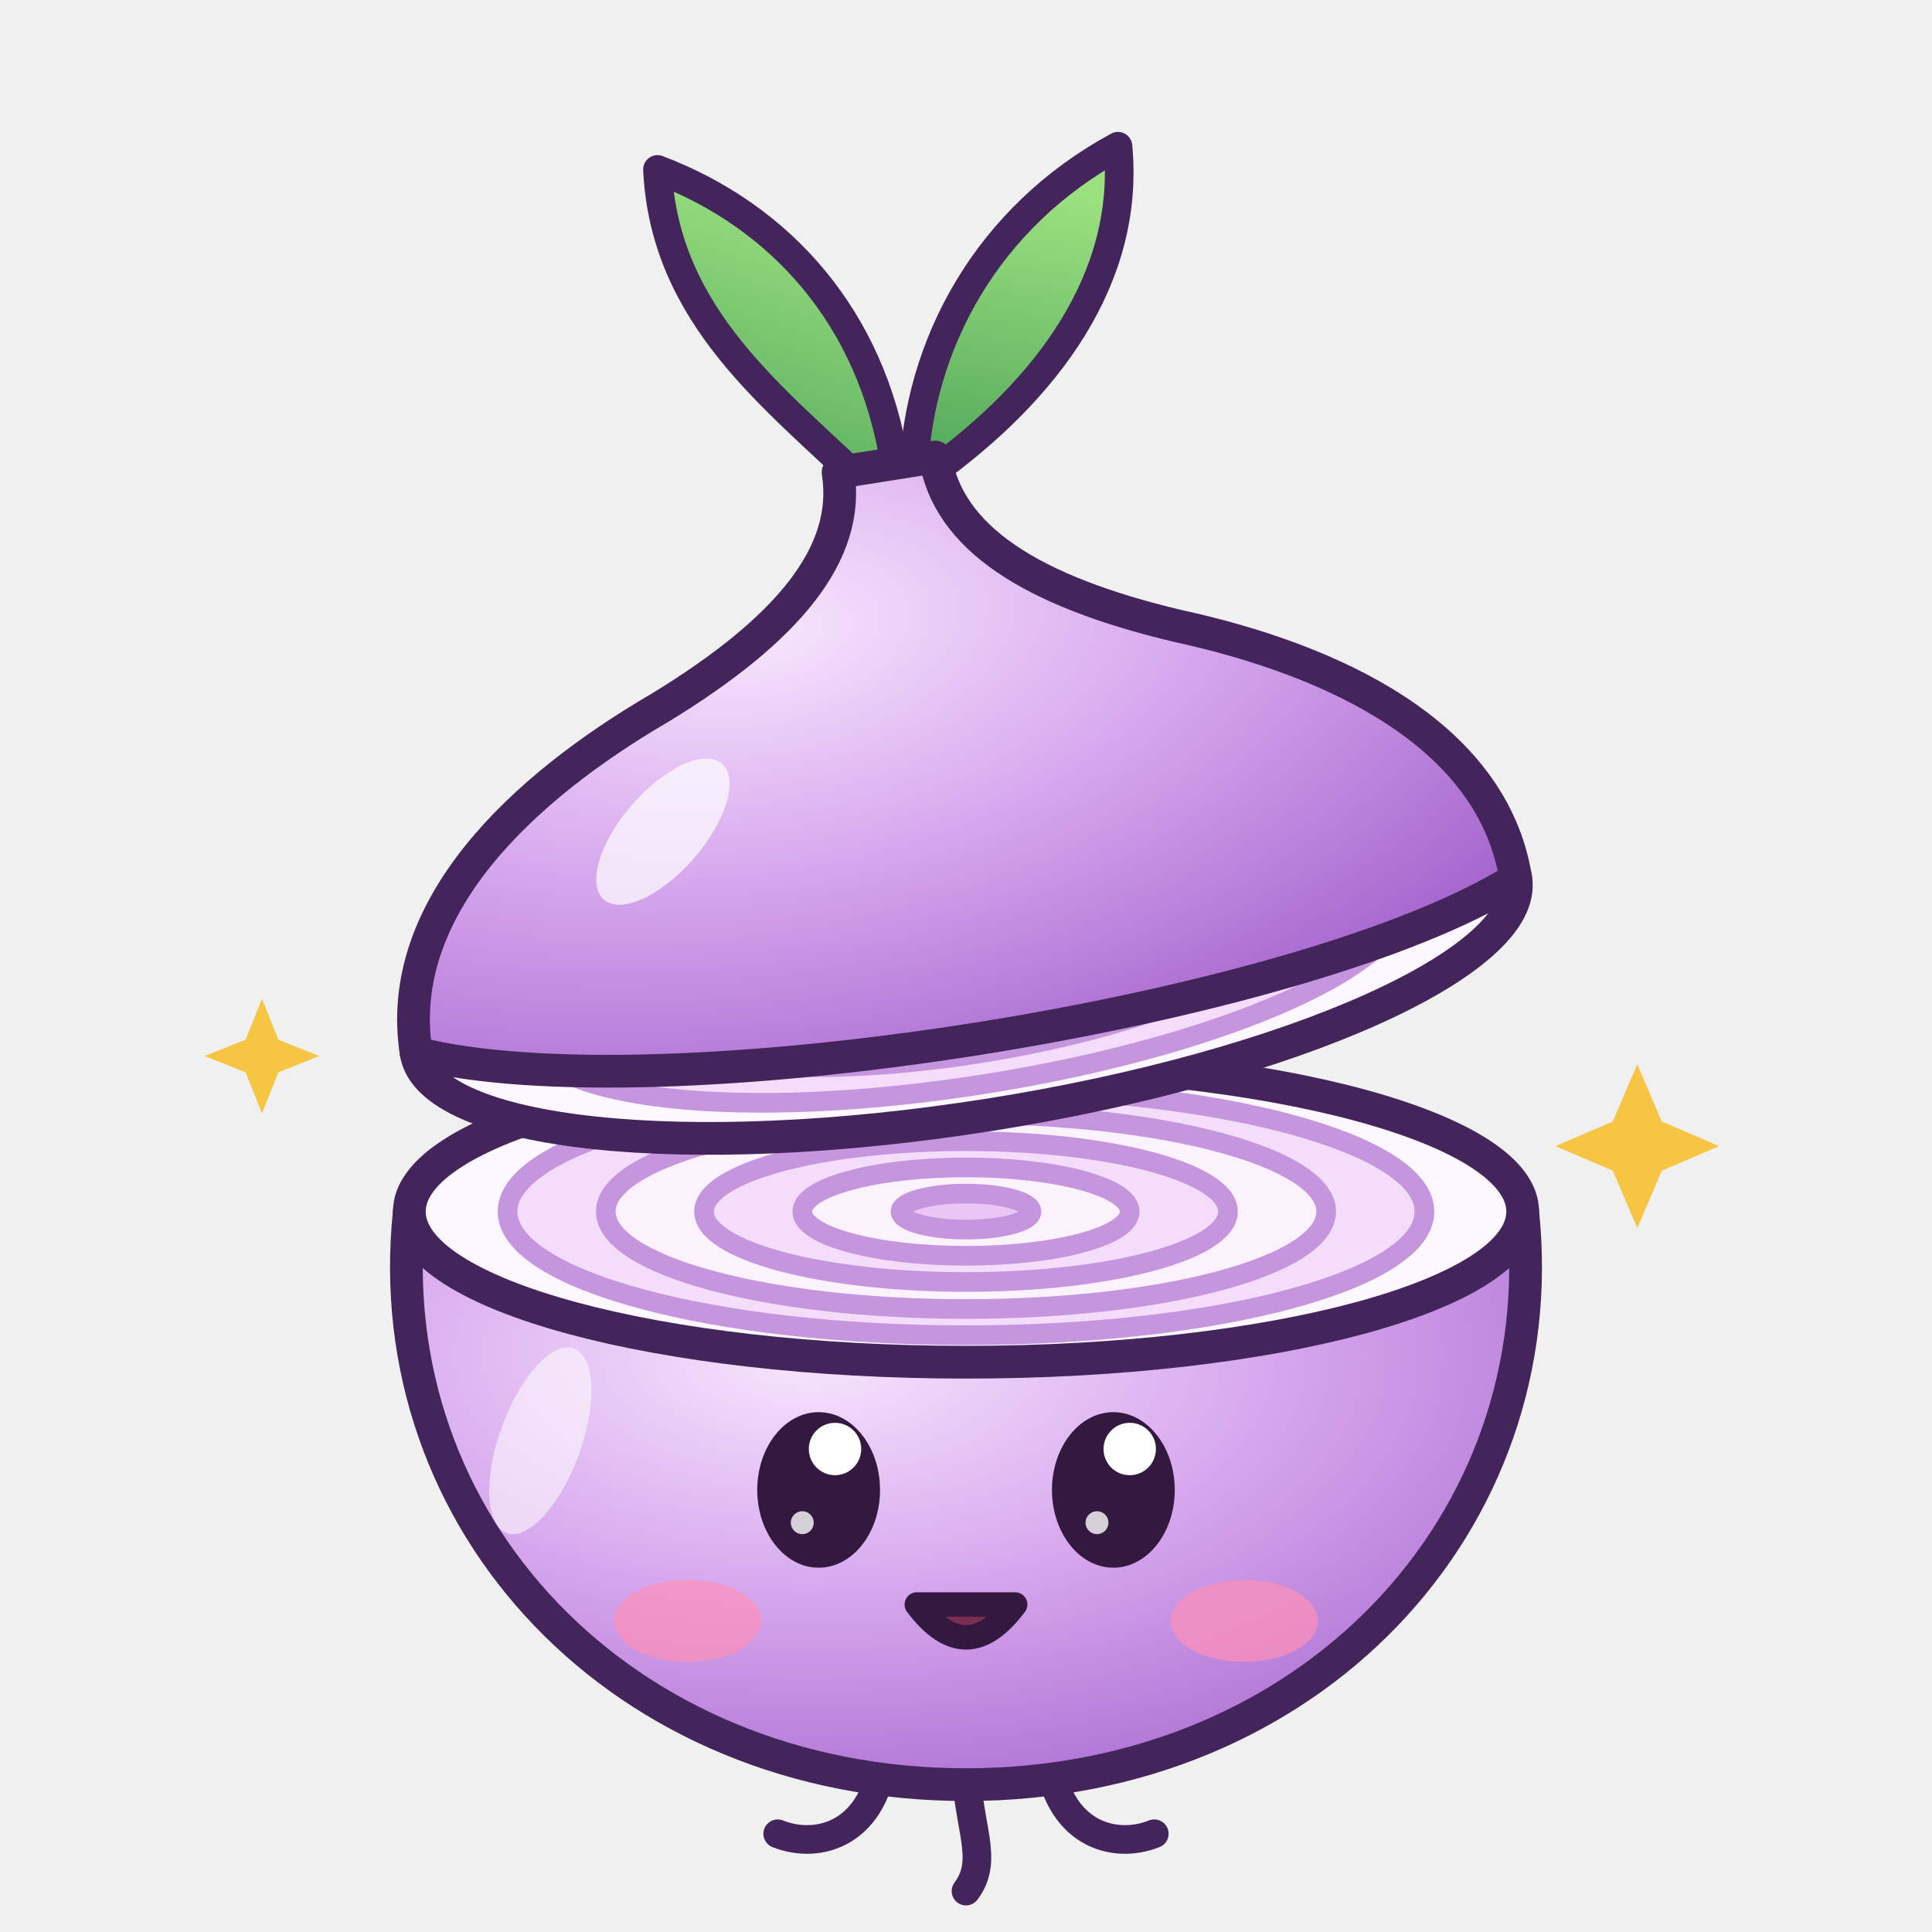
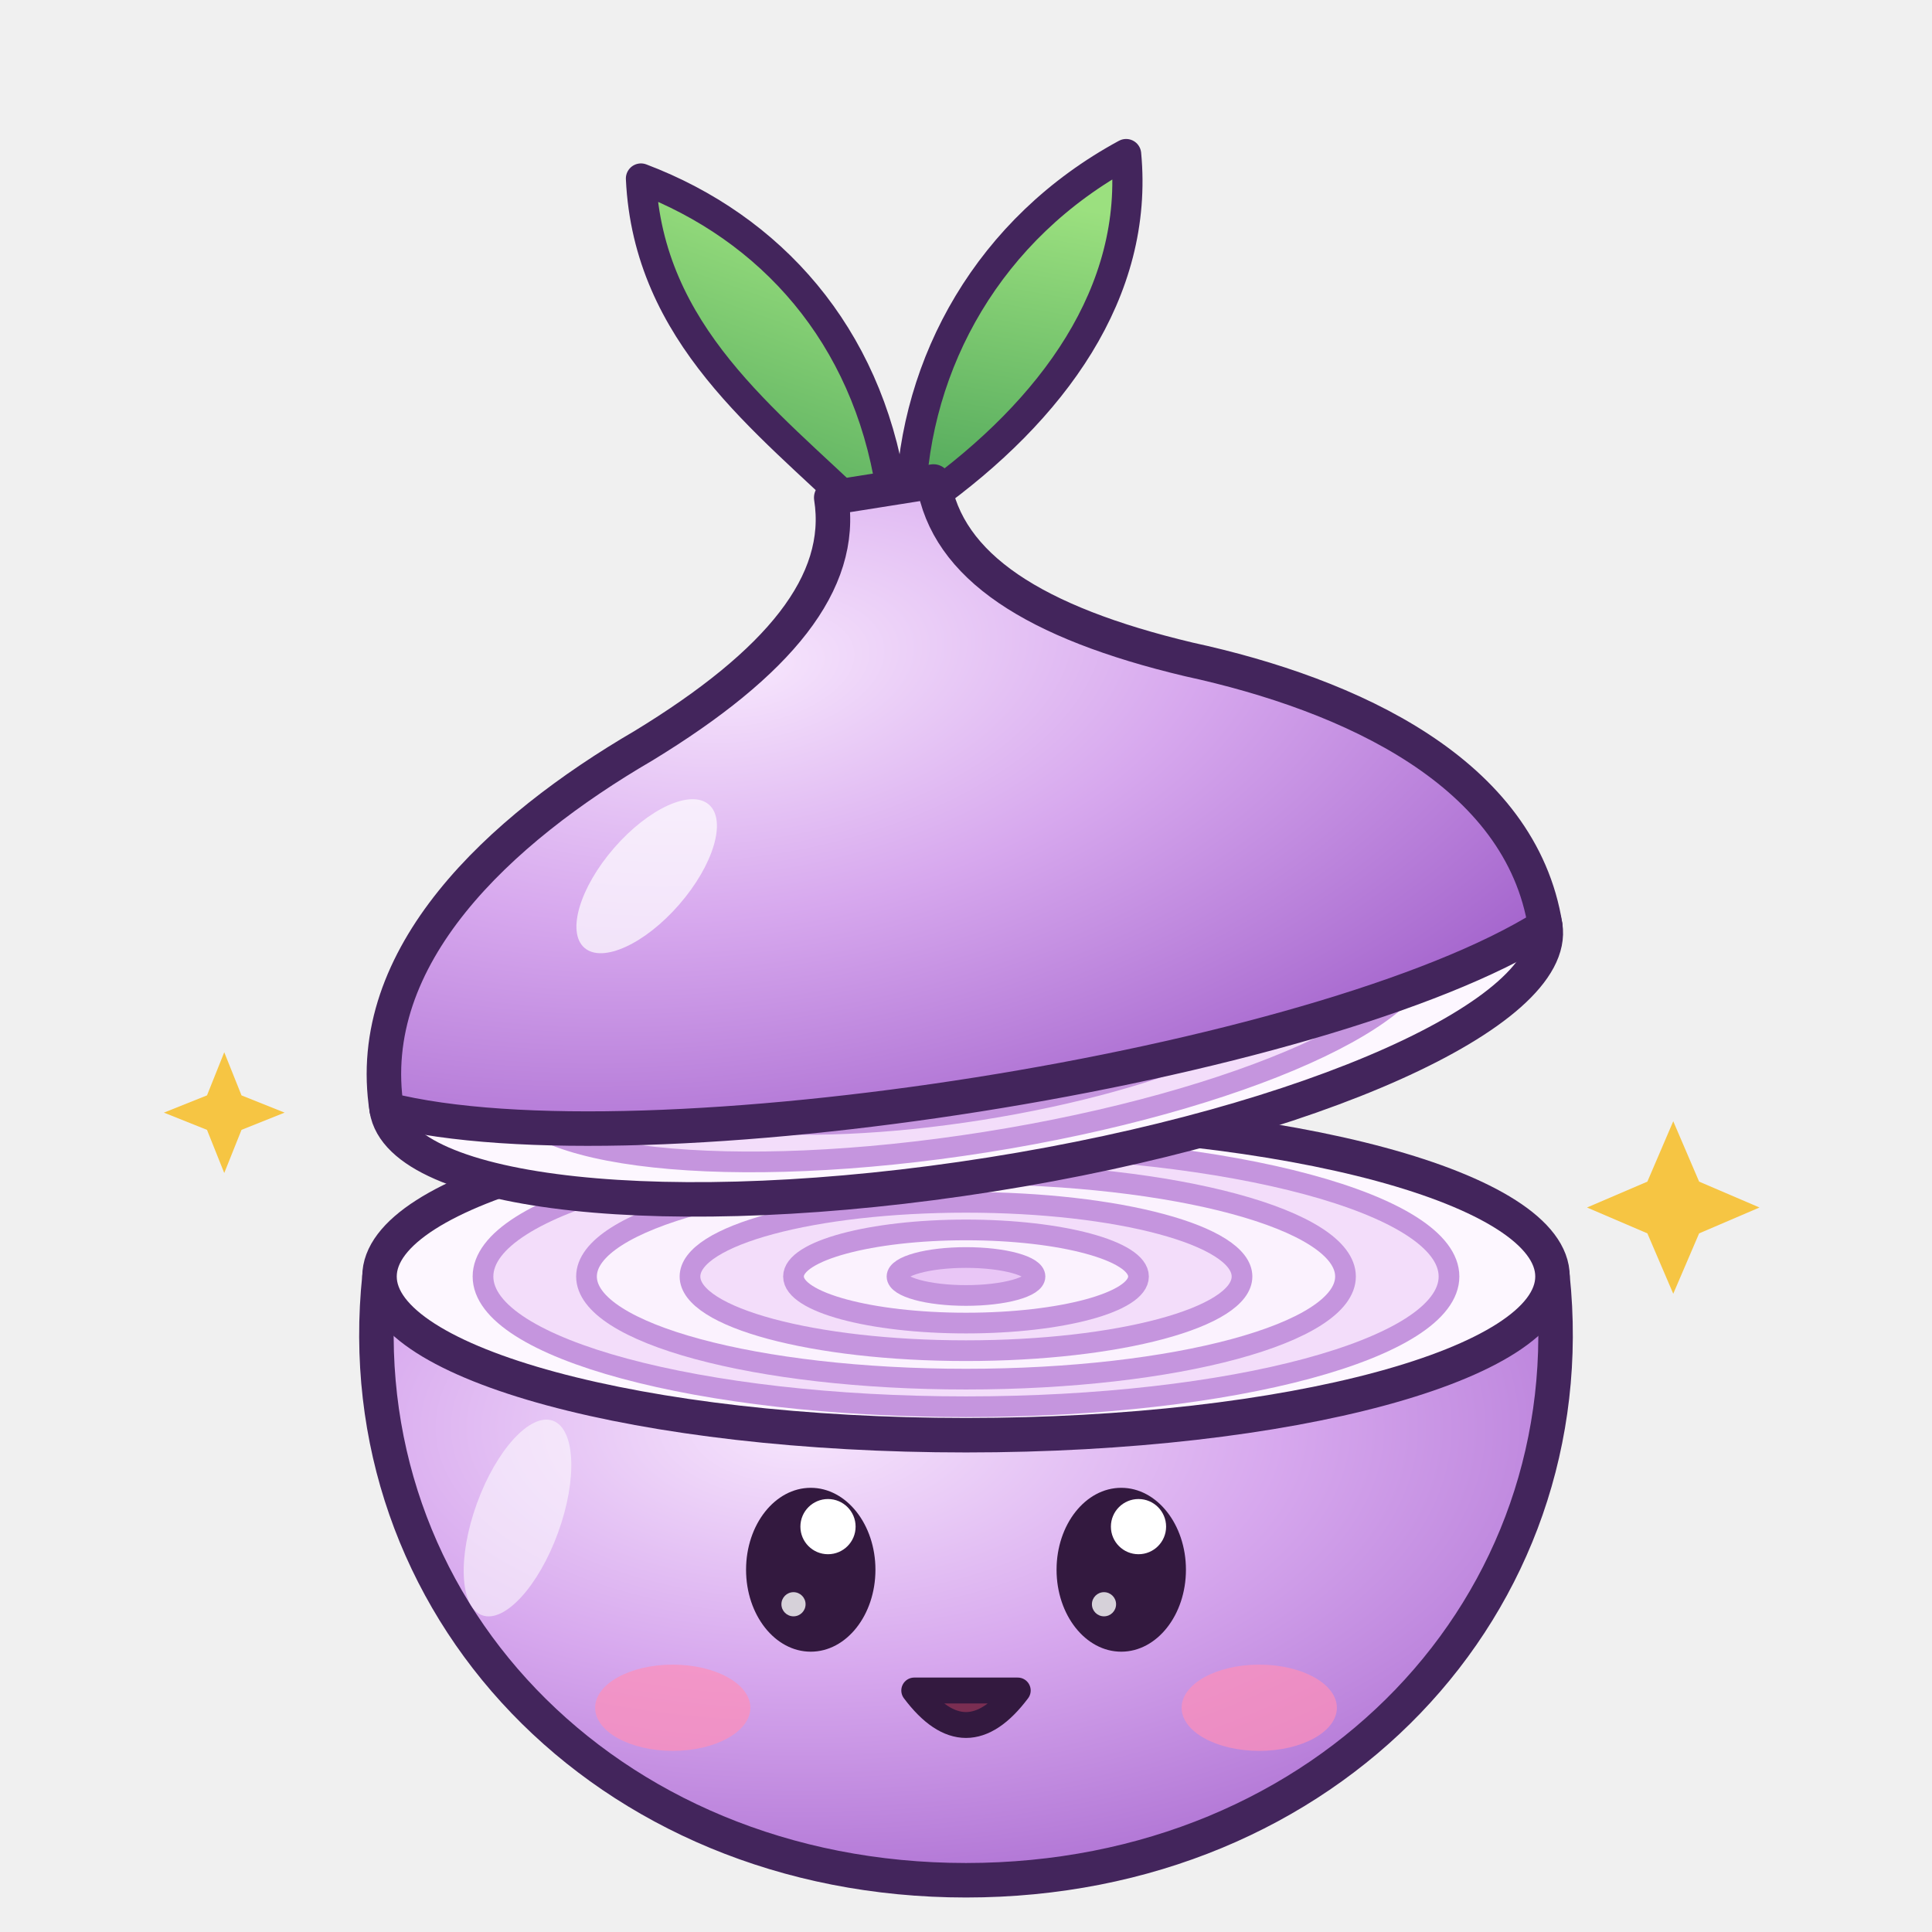
- <svg xmlns="http://www.w3.org/2000/svg" width="240" height="240" viewBox="-6 -26 212 236" role="img" aria-label="Semantic Layers">
+ <svg xmlns="http://www.w3.org/2000/svg" width="240" height="240" viewBox="-6 -26 212 224" role="img" aria-label="Semantic Layers">
  <defs>
    <radialGradient id="bulb" cx="0.36" cy="0.25" r="0.9">
      <stop offset="0%" stop-color="#F7E6FD" />
      <stop offset="45%" stop-color="#D7A8EE" />
      <stop offset="100%" stop-color="#A363CC" />
    </radialGradient>
    <linearGradient id="leaf" x1="0" y1="1" x2="0.3" y2="0">
      <stop offset="0%" stop-color="#4FA65A" />
      <stop offset="100%" stop-color="#9BE07F" />
    </linearGradient>
  </defs>
-   <g fill="none" stroke="#43255C" stroke-width="3.5" stroke-linecap="round">
-     <path d="M90 188 c -1 10, -8 12, -13 10" />
-     <path d="M100 189 c 0 8, 3 12, 0 16" />
-     <path d="M110 188 c 1 10, 8 12, 13 10" />
-   </g>
  <path d="M32 122 C 28 160, 58 192, 100 192 C 142 192, 172 160, 168 122 Z" fill="url(#bulb)" stroke="#43255C" stroke-width="4" stroke-linejoin="round" />
  <ellipse cx="100" cy="122" rx="68" ry="18.4" fill="#FDF7FF" stroke="#43255C" stroke-width="4" />
  <ellipse cx="100" cy="122" rx="56" ry="15.1" fill="#F3DDFA" stroke="#C595DE" stroke-width="2.4" />
  <ellipse cx="100" cy="122" rx="44" ry="11.9" fill="#FBF2FE" stroke="#C595DE" stroke-width="2.4" />
  <ellipse cx="100" cy="122" rx="32" ry="8.6" fill="#F3DDFA" stroke="#C595DE" stroke-width="2.4" />
  <ellipse cx="100" cy="122" rx="20" ry="5.4" fill="#FBF2FE" stroke="#C595DE" stroke-width="2.4" />
  <ellipse cx="100" cy="122" rx="8" ry="2.2" fill="#E9C6F6" stroke="#C595DE" stroke-width="2.4" />
  <g transform="translate(0 -30) rotate(-9 100 122)">
    <path d="M97 62 C 88 50, 76 38, 78 20 C 92 28, 101 42, 101 60 Z" fill="url(#leaf)" stroke="#43255C" stroke-width="3.5" stroke-linejoin="round" />
    <path d="M103 62 C 106 46, 117 32, 134 26 C 133 42, 121 54, 105 62 Z" fill="url(#leaf)" stroke="#43255C" stroke-width="3.5" stroke-linejoin="round" />
    <ellipse cx="100" cy="122" rx="68" ry="18.4" fill="#FDF7FF" stroke="#43255C" stroke-width="4" />
    <ellipse cx="100" cy="122" rx="54" ry="14.6" fill="#F3DDFA" stroke="#C595DE" stroke-width="2.4" />
    <ellipse cx="100" cy="122" rx="40" ry="10.8" fill="#FBF2FE" stroke="#C595DE" stroke-width="2.4" />
    <path d="M32 122 C 32 104, 50 92, 68 85 C 85 78, 94 70, 94 60 L 106 60 C 106 70, 115 78, 132 85 C 150 92, 168 104, 168 122 C 140 134, 60 134, 32 122 Z" fill="url(#bulb)" stroke="#43255C" stroke-width="4" stroke-linejoin="round" />
    <ellipse cx="66" cy="100" rx="5" ry="11" transform="rotate(50 66 100)" fill="#FFFFFF" opacity="0.7" />
  </g>
  <g fill="#F6C543">
    <path d="M182 104 l 3 7 7 3 -7 3 -3 7 -3 -7 -7 -3 7 -3 Z" />
    <path d="M14 96 l 2 5 5 2 -5 2 -2 5 -2 -5 -5 -2 5 -2 Z" />
  </g>
  <ellipse cx="48" cy="150" rx="5" ry="12" transform="rotate(20 48 150)" fill="#FFFFFF" opacity="0.55" />
  <ellipse cx="82" cy="156" rx="7.5" ry="9.5" fill="#33193F" />
  <ellipse cx="118" cy="156" rx="7.5" ry="9.5" fill="#33193F" />
  <circle cx="84" cy="151" r="3.2" fill="#FFFFFF" />
  <circle cx="120" cy="151" r="3.2" fill="#FFFFFF" />
  <circle cx="80" cy="160" r="1.4" fill="#FFFFFF" opacity="0.8" />
  <circle cx="116" cy="160" r="1.4" fill="#FFFFFF" opacity="0.8" />
  <ellipse cx="66" cy="172" rx="9" ry="5" fill="#FF8FB8" opacity="0.7" />
  <ellipse cx="134" cy="172" rx="9" ry="5" fill="#FF8FB8" opacity="0.7" />
  <path d="M94 170 Q 100 178 106 170 Z" fill="#7A2E52" stroke="#33193F" stroke-width="3" stroke-linejoin="round" />
</svg>
